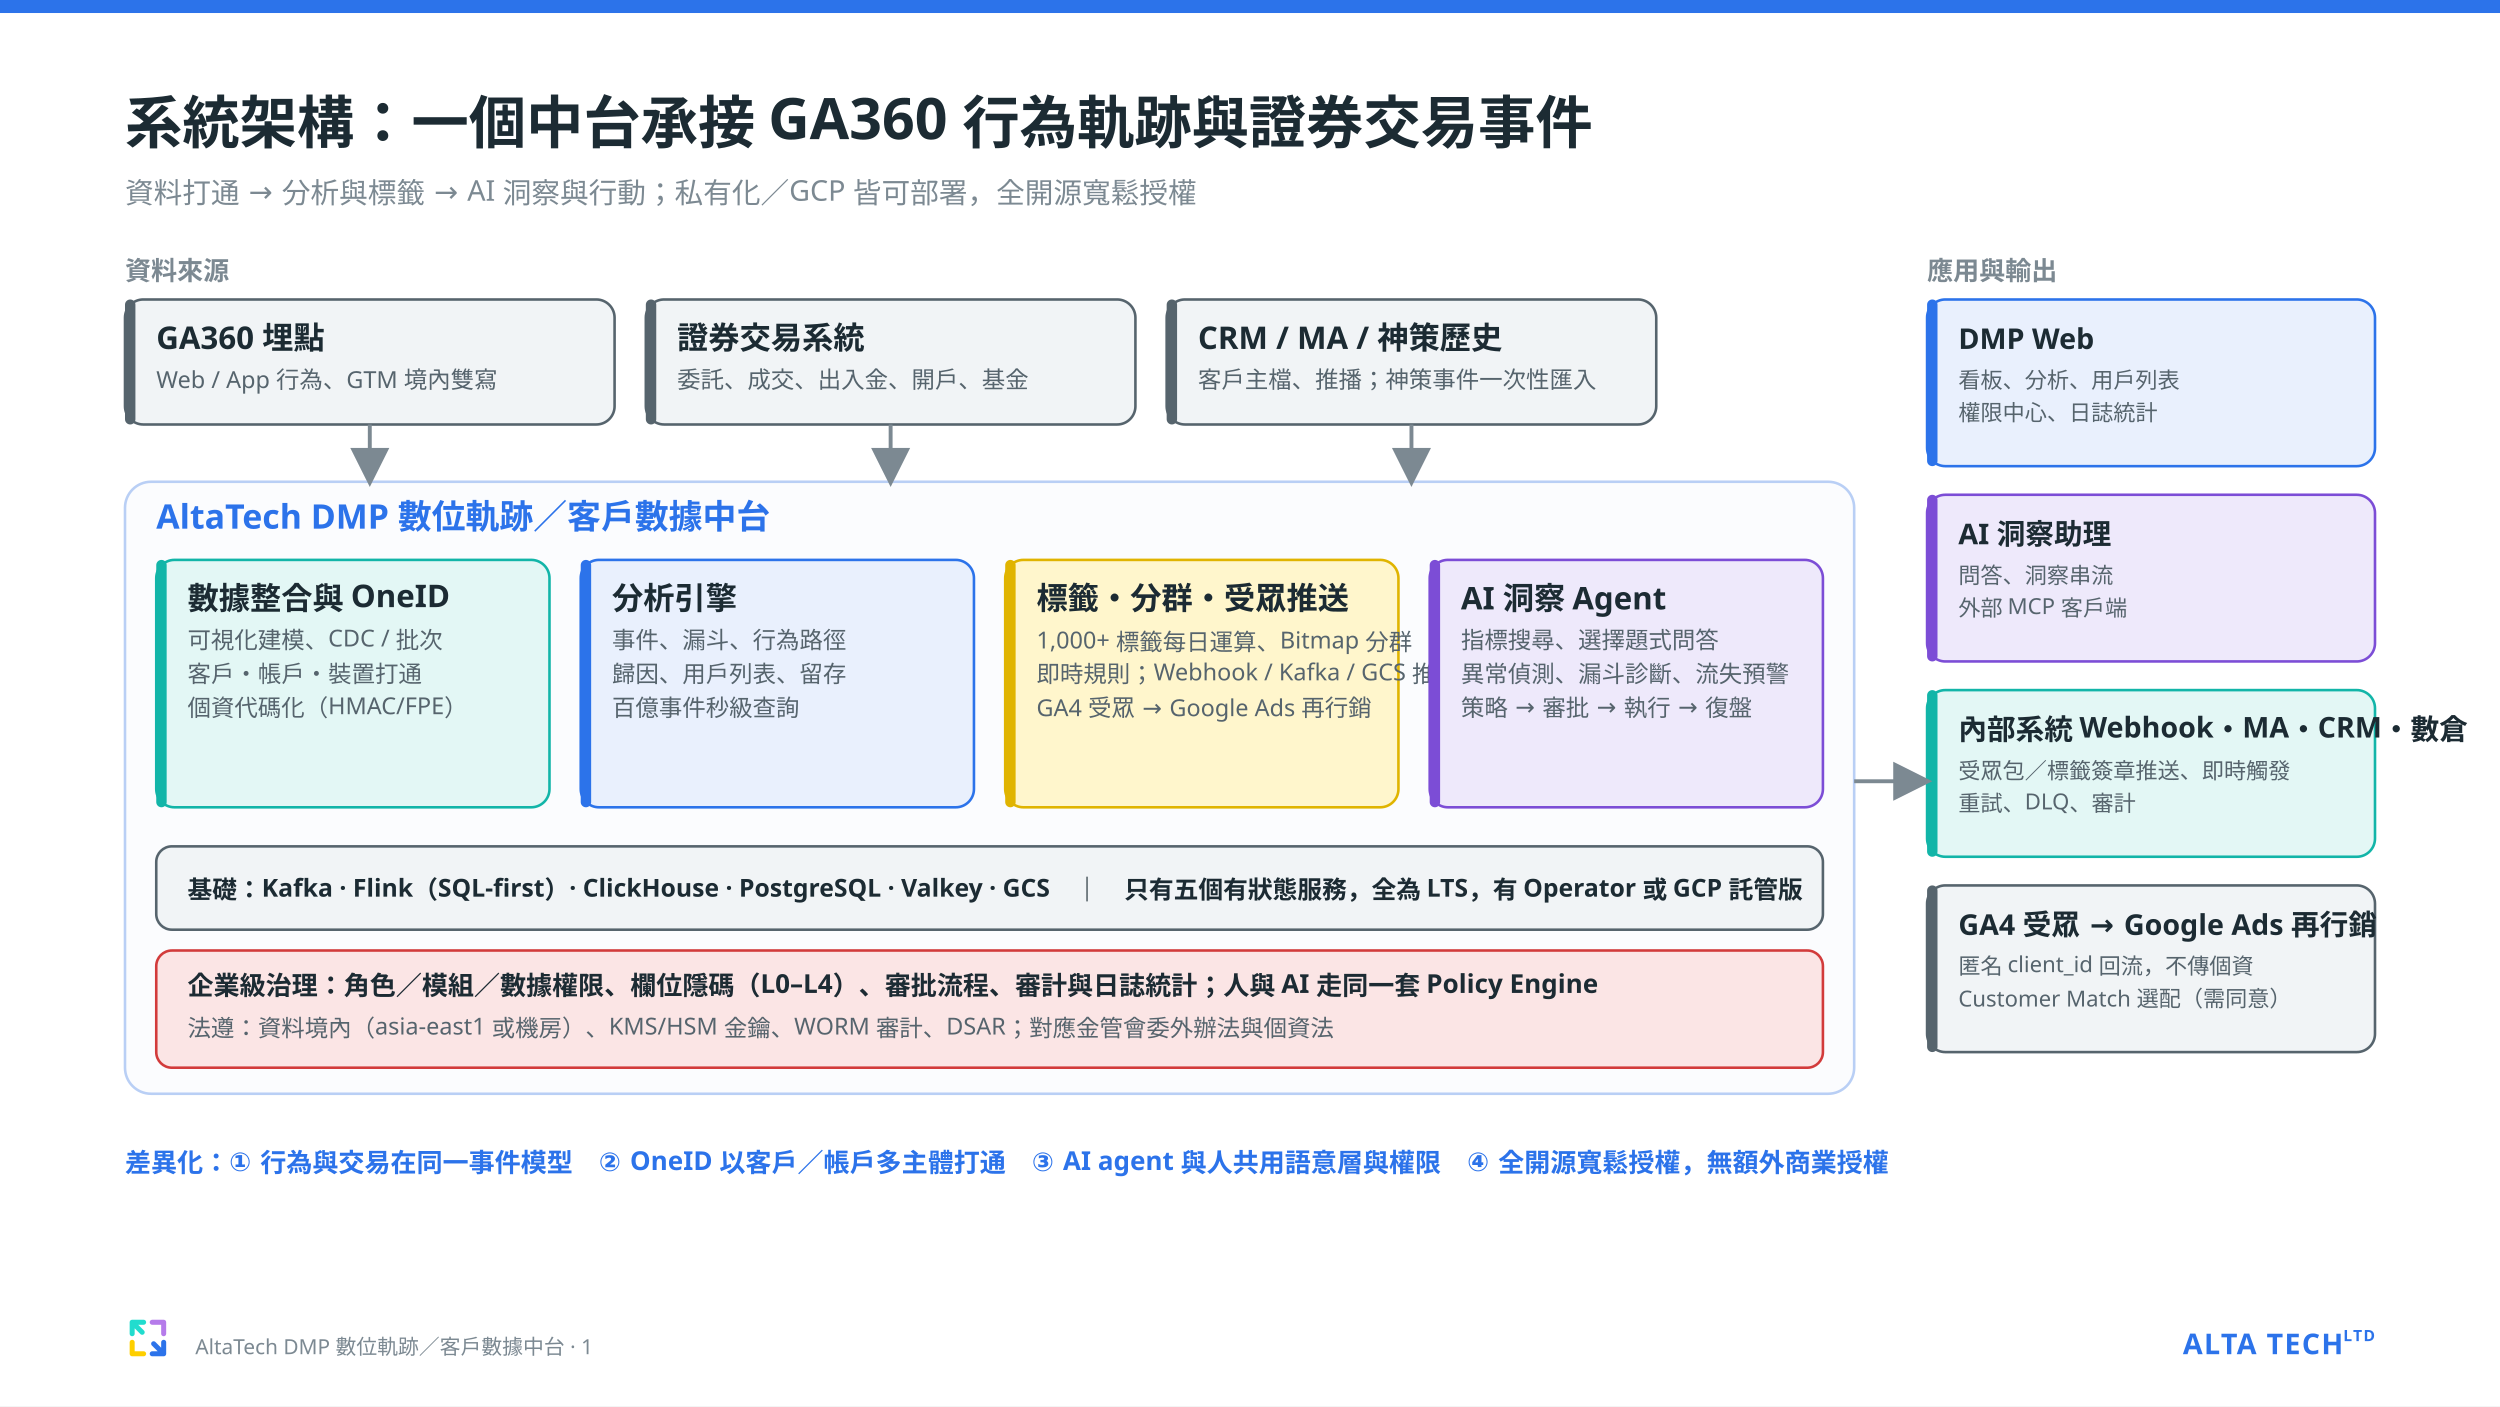
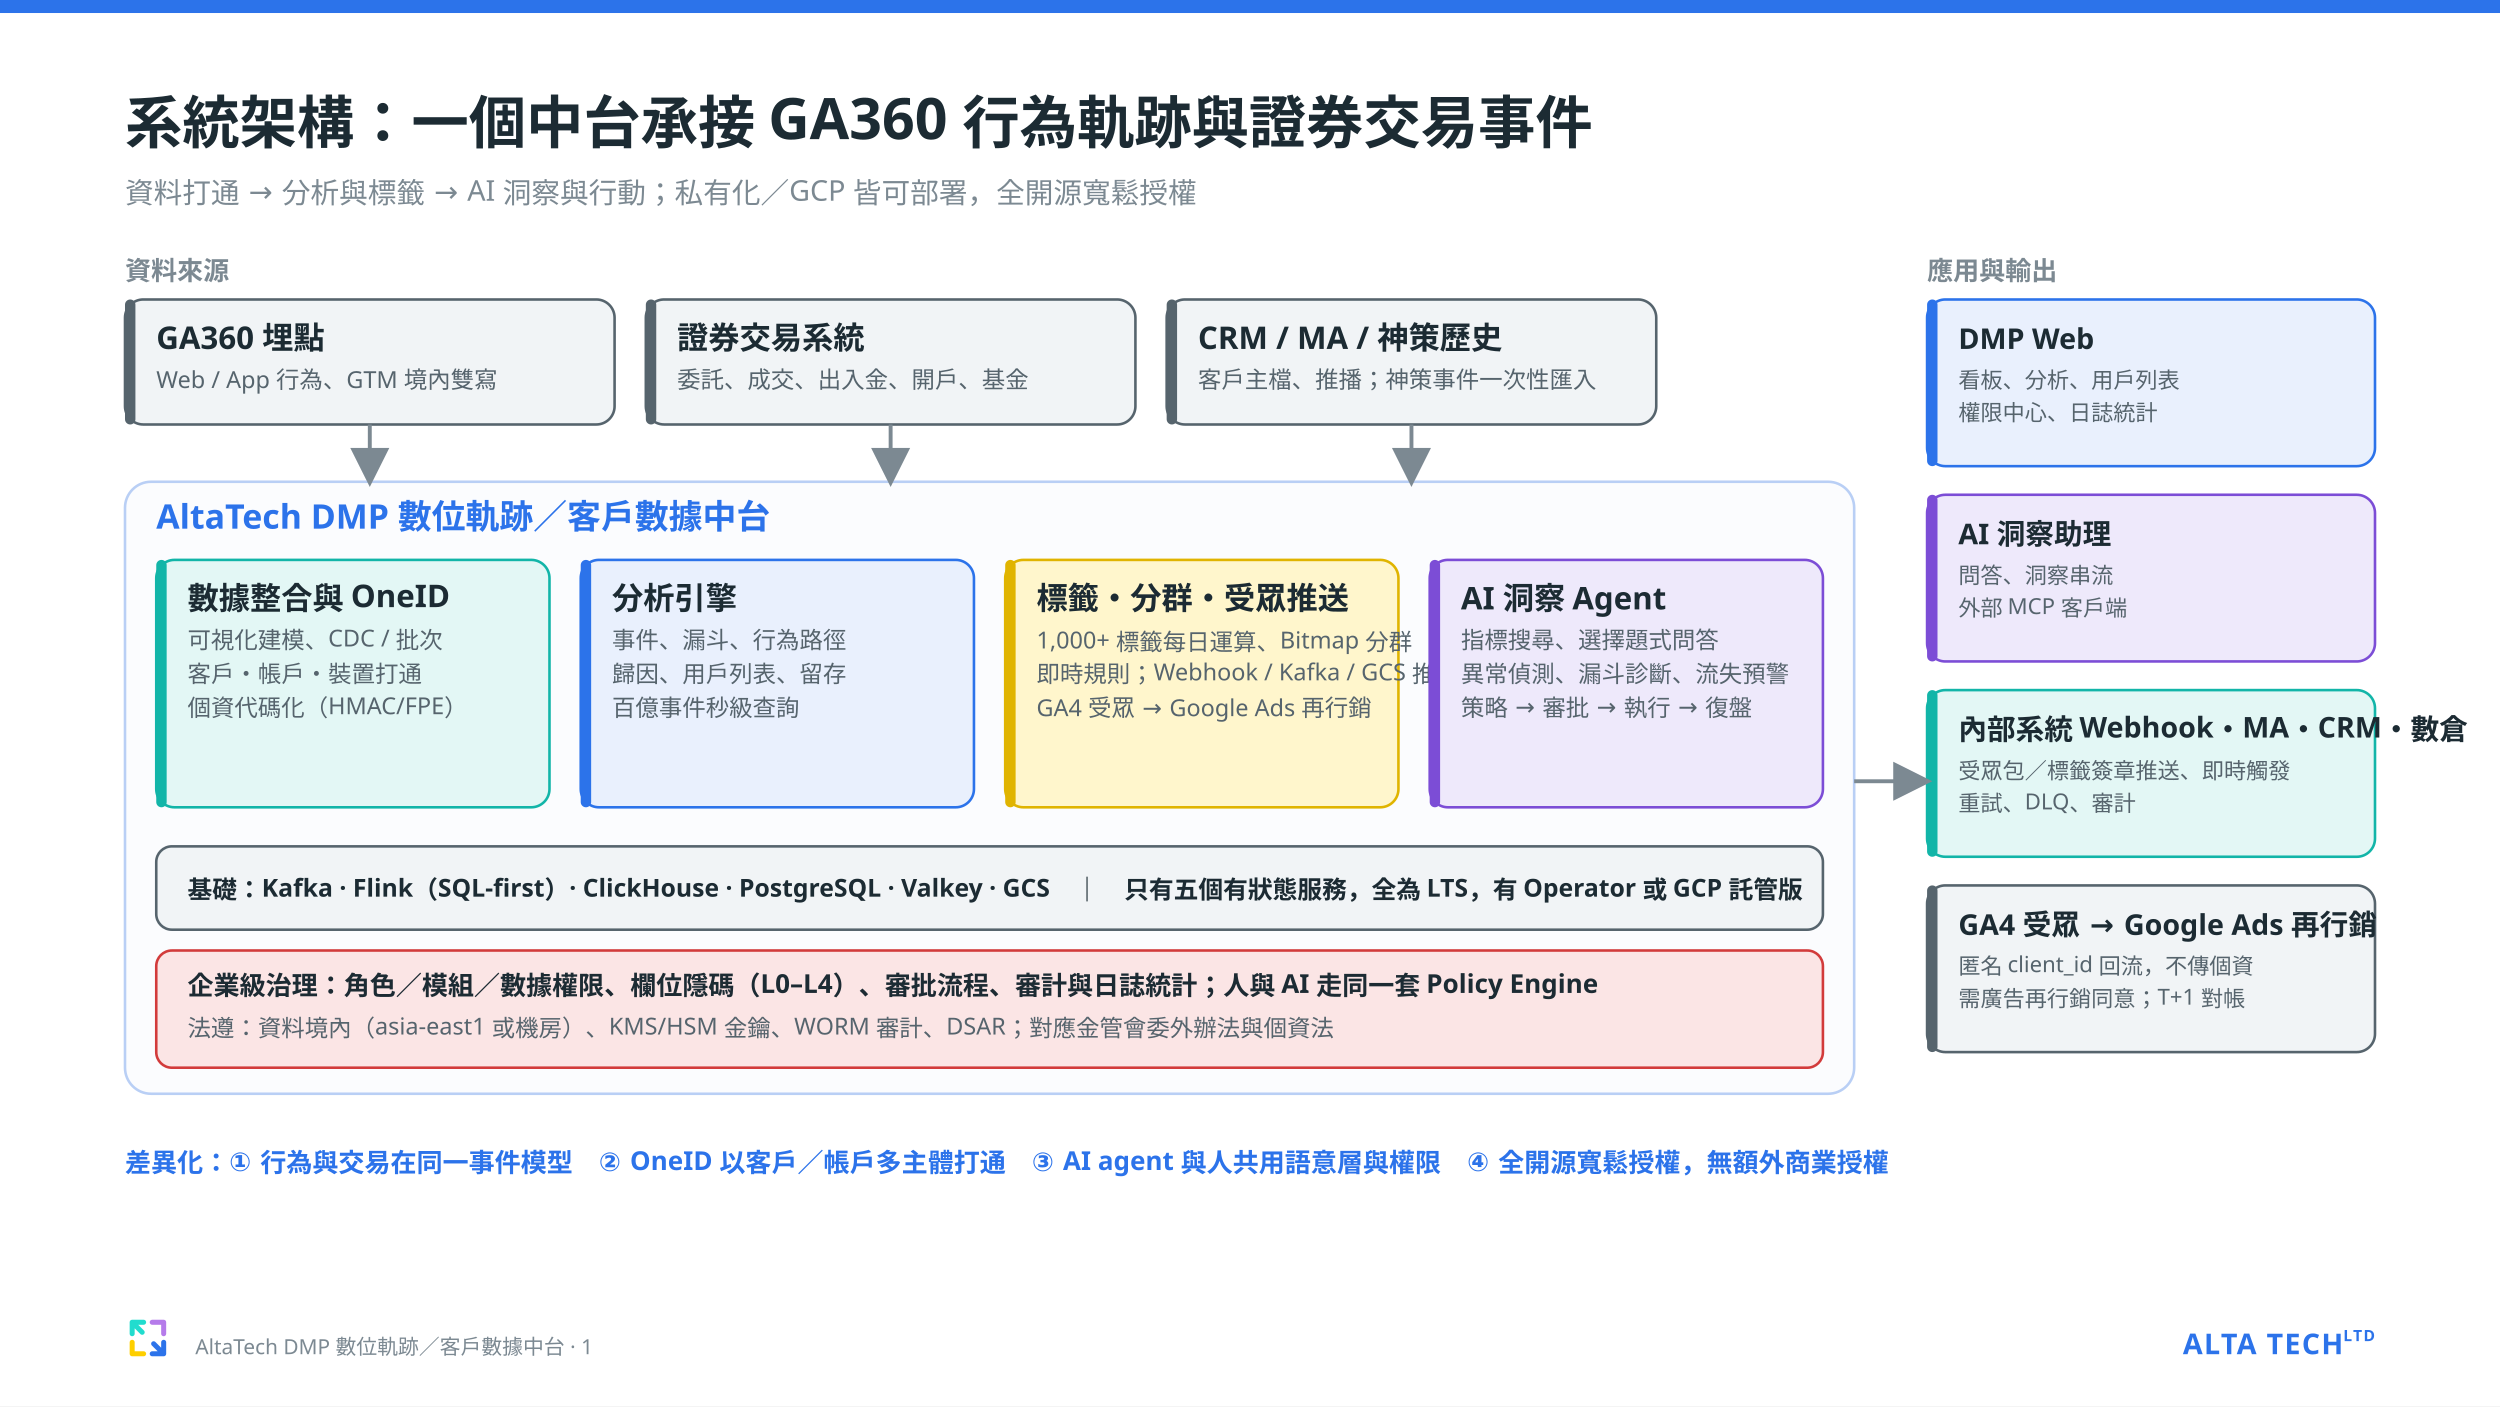
<svg xmlns="http://www.w3.org/2000/svg" viewBox="0 0 1920 1080" width="1920" height="1080">
  <defs>
    <marker id="ah" markerWidth="10" markerHeight="10" refX="8" refY="5" orient="auto">
      <path d="M0,0 L10,5 L0,10 z" fill="#7C8992" />
    </marker>
  </defs>
  <rect width="1920" height="1080" fill="#FFFFFF" />
  <rect x="0" y="0" width="1920" height="10" fill="#2C73EA" />
  <text x="96" y="110" font-family="'Plus Jakarta Sans','Noto Sans TC','PingFang TC','Microsoft JhengHei',sans-serif" font-size="44" font-weight="800" fill="#1C2B33">系統架構：一個中台承接 GA360 行為軌跡與證券交易事件</text>
  <text x="96" y="156" font-family="'Plus Jakarta Sans','Noto Sans TC','PingFang TC','Microsoft JhengHei',sans-serif" font-size="22" fill="#7C8992">資料打通 → 分析與標籤 → AI 洞察與行動；私有化／GCP 皆可部署，全開源寬鬆授權</text>
  <g transform="translate(96,1010) scale(0.55)">
    <path d="M10 26V10h16M10 10l14 14" stroke="#21DCCE" stroke-width="7" fill="none" stroke-linecap="round" stroke-linejoin="round" />
    <path d="M38 10h16v16" stroke="#B57BEA" stroke-width="7" fill="none" stroke-linecap="round" stroke-linejoin="round" />
    <path d="M10 38v16h16" stroke="#FECF00" stroke-width="7" fill="none" stroke-linecap="round" stroke-linejoin="round" />
    <path d="M54 38v16H38M54 54L40 40" stroke="#2C73EA" stroke-width="7" fill="none" stroke-linecap="round" stroke-linejoin="round" />
  </g>
  <text x="1824" y="1040" font-family="'Plus Jakarta Sans','Noto Sans TC','PingFang TC','Microsoft JhengHei',sans-serif" font-size="22" font-weight="800" fill="#2C73EA" text-anchor="end" letter-spacing="1">ALTA TECH<tspan font-size="12" dy="-10">LTD</tspan>
  </text>
  <text x="150" y="1040" font-family="'Plus Jakarta Sans','Noto Sans TC','PingFang TC','Microsoft JhengHei',sans-serif" font-size="16" fill="#7C8992">AltaTech DMP 數位軌跡／客戶數據中台 · 1</text>
  <text x="96" y="215" font-family="'Plus Jakarta Sans','Noto Sans TC','PingFang TC','Microsoft JhengHei',sans-serif" font-size="20" font-weight="800" fill="#7C8992" text-anchor="start">資料來源</text>
  <rect x="96" y="230" width="376" height="96" rx="14" fill="#F1F4F6" stroke="#56646D" stroke-width="2" />
  <rect x="96" y="230" width="8" height="96" rx="4" fill="#56646D" />
  <text x="120" y="268" font-family="'Plus Jakarta Sans','Noto Sans TC','PingFang TC','Microsoft JhengHei',sans-serif" font-size="24" font-weight="800" fill="#1C2B33" text-anchor="start">GA360 埋點</text>
  <text x="120" y="298" font-family="'Plus Jakarta Sans','Noto Sans TC','PingFang TC','Microsoft JhengHei',sans-serif" font-size="18" font-weight="400" fill="#56646D" text-anchor="start">Web / App 行為、GTM 境內雙寫</text>
  <rect x="496" y="230" width="376" height="96" rx="14" fill="#F1F4F6" stroke="#56646D" stroke-width="2" />
  <rect x="496" y="230" width="8" height="96" rx="4" fill="#56646D" />
  <text x="520" y="268" font-family="'Plus Jakarta Sans','Noto Sans TC','PingFang TC','Microsoft JhengHei',sans-serif" font-size="24" font-weight="800" fill="#1C2B33" text-anchor="start">證券交易系統</text>
  <text x="520" y="298" font-family="'Plus Jakarta Sans','Noto Sans TC','PingFang TC','Microsoft JhengHei',sans-serif" font-size="18" font-weight="400" fill="#56646D" text-anchor="start">委託、成交、出入金、開戶、基金</text>
  <rect x="896" y="230" width="376" height="96" rx="14" fill="#F1F4F6" stroke="#56646D" stroke-width="2" />
  <rect x="896" y="230" width="8" height="96" rx="4" fill="#56646D" />
  <text x="920" y="268" font-family="'Plus Jakarta Sans','Noto Sans TC','PingFang TC','Microsoft JhengHei',sans-serif" font-size="24" font-weight="800" fill="#1C2B33" text-anchor="start">CRM / MA / 神策歷史</text>
  <text x="920" y="298" font-family="'Plus Jakarta Sans','Noto Sans TC','PingFang TC','Microsoft JhengHei',sans-serif" font-size="18" font-weight="400" fill="#56646D" text-anchor="start">客戶主檔、推播；神策事件一次性匯入</text>
  <rect x="96" y="370" width="1328" height="470" rx="20" fill="#FBFCFE" stroke="#B9CFF5" stroke-width="2" />
  <text x="120" y="406" font-family="'Plus Jakarta Sans','Noto Sans TC','PingFang TC','Microsoft JhengHei',sans-serif" font-size="26" font-weight="800" fill="#2C73EA" text-anchor="start">AltaTech DMP 數位軌跡／客戶數據中台</text>
  <rect x="120" y="430" width="302" height="190" rx="14" fill="#E3F7F5" stroke="#12B5A8" stroke-width="2" />
  <rect x="120" y="430" width="8" height="190" rx="4" fill="#12B5A8" />
  <text x="144" y="468" font-family="'Plus Jakarta Sans','Noto Sans TC','PingFang TC','Microsoft JhengHei',sans-serif" font-size="24" font-weight="800" fill="#1C2B33" text-anchor="start">數據整合與 OneID</text>
  <text x="144" y="498" font-family="'Plus Jakarta Sans','Noto Sans TC','PingFang TC','Microsoft JhengHei',sans-serif" font-size="18" font-weight="400" fill="#56646D" text-anchor="start">可視化建模、CDC / 批次</text>
  <text x="144" y="524" font-family="'Plus Jakarta Sans','Noto Sans TC','PingFang TC','Microsoft JhengHei',sans-serif" font-size="18" font-weight="400" fill="#56646D" text-anchor="start">客戶・帳戶・裝置打通</text>
  <text x="144" y="550" font-family="'Plus Jakarta Sans','Noto Sans TC','PingFang TC','Microsoft JhengHei',sans-serif" font-size="18" font-weight="400" fill="#56646D" text-anchor="start">個資代碼化（HMAC/FPE）</text>
  <rect x="446" y="430" width="302" height="190" rx="14" fill="#E9F0FD" stroke="#2C73EA" stroke-width="2" />
  <rect x="446" y="430" width="8" height="190" rx="4" fill="#2C73EA" />
  <text x="470" y="468" font-family="'Plus Jakarta Sans','Noto Sans TC','PingFang TC','Microsoft JhengHei',sans-serif" font-size="24" font-weight="800" fill="#1C2B33" text-anchor="start">分析引擎</text>
  <text x="470" y="498" font-family="'Plus Jakarta Sans','Noto Sans TC','PingFang TC','Microsoft JhengHei',sans-serif" font-size="18" font-weight="400" fill="#56646D" text-anchor="start">事件、漏斗、行為路徑</text>
  <text x="470" y="524" font-family="'Plus Jakarta Sans','Noto Sans TC','PingFang TC','Microsoft JhengHei',sans-serif" font-size="18" font-weight="400" fill="#56646D" text-anchor="start">歸因、用戶列表、留存</text>
  <text x="470" y="550" font-family="'Plus Jakarta Sans','Noto Sans TC','PingFang TC','Microsoft JhengHei',sans-serif" font-size="18" font-weight="400" fill="#56646D" text-anchor="start">百億事件秒級查詢</text>
  <rect x="772" y="430" width="302" height="190" rx="14" fill="#FFF6CC" stroke="#E0B400" stroke-width="2" />
  <rect x="772" y="430" width="8" height="190" rx="4" fill="#E0B400" />
  <text x="796" y="468" font-family="'Plus Jakarta Sans','Noto Sans TC','PingFang TC','Microsoft JhengHei',sans-serif" font-size="24" font-weight="800" fill="#1C2B33" text-anchor="start">標籤・分群・受眾推送</text>
  <text x="796" y="498" font-family="'Plus Jakarta Sans','Noto Sans TC','PingFang TC','Microsoft JhengHei',sans-serif" font-size="18" font-weight="400" fill="#56646D" text-anchor="start">1,000+ 標籤每日運算、Bitmap 分群</text>
  <text x="796" y="524" font-family="'Plus Jakarta Sans','Noto Sans TC','PingFang TC','Microsoft JhengHei',sans-serif" font-size="18" font-weight="400" fill="#56646D" text-anchor="start">即時規則；Webhook / Kafka / GCS 推送</text>
  <text x="796" y="550" font-family="'Plus Jakarta Sans','Noto Sans TC','PingFang TC','Microsoft JhengHei',sans-serif" font-size="18" font-weight="400" fill="#56646D" text-anchor="start">GA4 受眾 → Google Ads 再行銷</text>
  <rect x="1098" y="430" width="302" height="190" rx="14" fill="#EEE9FB" stroke="#7C4DD6" stroke-width="2" />
  <rect x="1098" y="430" width="8" height="190" rx="4" fill="#7C4DD6" />
  <text x="1122" y="468" font-family="'Plus Jakarta Sans','Noto Sans TC','PingFang TC','Microsoft JhengHei',sans-serif" font-size="24" font-weight="800" fill="#1C2B33" text-anchor="start">AI 洞察 Agent</text>
  <text x="1122" y="498" font-family="'Plus Jakarta Sans','Noto Sans TC','PingFang TC','Microsoft JhengHei',sans-serif" font-size="18" font-weight="400" fill="#56646D" text-anchor="start">指標搜尋、選擇題式問答</text>
  <text x="1122" y="524" font-family="'Plus Jakarta Sans','Noto Sans TC','PingFang TC','Microsoft JhengHei',sans-serif" font-size="18" font-weight="400" fill="#56646D" text-anchor="start">異常偵測、漏斗診斷、流失預警</text>
  <text x="1122" y="550" font-family="'Plus Jakarta Sans','Noto Sans TC','PingFang TC','Microsoft JhengHei',sans-serif" font-size="18" font-weight="400" fill="#56646D" text-anchor="start">策略 → 審批 → 執行 → 復盤</text>
  <rect x="120" y="650" width="1280" height="64" rx="12" fill="#F1F4F6" stroke="#56646D" stroke-width="2" />
  <text x="144" y="690" font-family="'Plus Jakarta Sans','Noto Sans TC','PingFang TC','Microsoft JhengHei',sans-serif" font-size="19" font-weight="600" fill="#1C2B33" text-anchor="start">基礎：Kafka · Flink（SQL-first）· ClickHouse · PostgreSQL · Valkey · GCS　｜　只有五個有狀態服務，全為 LTS，有 Operator 或 GCP 託管版</text>
  <rect x="120" y="730" width="1280" height="90" rx="12" fill="#FBE5E5" stroke="#D23B3B" stroke-width="2" />
  <text x="144" y="764" font-family="'Plus Jakarta Sans','Noto Sans TC','PingFang TC','Microsoft JhengHei',sans-serif" font-size="20" font-weight="700" fill="#1C2B33" text-anchor="start">企業級治理：角色／模組／數據權限、欄位隱碼（L0–L4）、審批流程、審計與日誌統計；人與 AI 走同一套 Policy Engine</text>
  <text x="144" y="796" font-family="'Plus Jakarta Sans','Noto Sans TC','PingFang TC','Microsoft JhengHei',sans-serif" font-size="18" font-weight="400" fill="#56646D" text-anchor="start">法遵：資料境內（asia-east1 或機房）、KMS/HSM 金鑰、WORM 審計、DSAR；對應金管會委外辦法與個資法</text>
  <text x="1480" y="215" font-family="'Plus Jakarta Sans','Noto Sans TC','PingFang TC','Microsoft JhengHei',sans-serif" font-size="20" font-weight="800" fill="#7C8992" text-anchor="start">應用與輸出</text>
  <rect x="1480" y="230" width="344" height="128" rx="14" fill="#E9F0FD" stroke="#2C73EA" stroke-width="2" />
  <rect x="1480" y="230" width="8" height="128" rx="4" fill="#2C73EA" />
  <text x="1504" y="268" font-family="'Plus Jakarta Sans','Noto Sans TC','PingFang TC','Microsoft JhengHei',sans-serif" font-size="22" font-weight="800" fill="#1C2B33" text-anchor="start">DMP Web</text>
  <text x="1504" y="298" font-family="'Plus Jakarta Sans','Noto Sans TC','PingFang TC','Microsoft JhengHei',sans-serif" font-size="17" font-weight="400" fill="#56646D" text-anchor="start">看板、分析、用戶列表</text>
  <text x="1504" y="323" font-family="'Plus Jakarta Sans','Noto Sans TC','PingFang TC','Microsoft JhengHei',sans-serif" font-size="17" font-weight="400" fill="#56646D" text-anchor="start">權限中心、日誌統計</text>
  <rect x="1480" y="380" width="344" height="128" rx="14" fill="#EEE9FB" stroke="#7C4DD6" stroke-width="2" />
  <rect x="1480" y="380" width="8" height="128" rx="4" fill="#7C4DD6" />
  <text x="1504" y="418" font-family="'Plus Jakarta Sans','Noto Sans TC','PingFang TC','Microsoft JhengHei',sans-serif" font-size="22" font-weight="800" fill="#1C2B33" text-anchor="start">AI 洞察助理</text>
  <text x="1504" y="448" font-family="'Plus Jakarta Sans','Noto Sans TC','PingFang TC','Microsoft JhengHei',sans-serif" font-size="17" font-weight="400" fill="#56646D" text-anchor="start">問答、洞察串流</text>
  <text x="1504" y="473" font-family="'Plus Jakarta Sans','Noto Sans TC','PingFang TC','Microsoft JhengHei',sans-serif" font-size="17" font-weight="400" fill="#56646D" text-anchor="start">外部 MCP 客戶端</text>
  <rect x="1480" y="530" width="344" height="128" rx="14" fill="#E3F7F5" stroke="#12B5A8" stroke-width="2" />
  <rect x="1480" y="530" width="8" height="128" rx="4" fill="#12B5A8" />
  <text x="1504" y="568" font-family="'Plus Jakarta Sans','Noto Sans TC','PingFang TC','Microsoft JhengHei',sans-serif" font-size="22" font-weight="800" fill="#1C2B33" text-anchor="start">內部系統 Webhook・MA・CRM・數倉</text>
  <text x="1504" y="598" font-family="'Plus Jakarta Sans','Noto Sans TC','PingFang TC','Microsoft JhengHei',sans-serif" font-size="17" font-weight="400" fill="#56646D" text-anchor="start">受眾包／標籤簽章推送、即時觸發</text>
  <text x="1504" y="623" font-family="'Plus Jakarta Sans','Noto Sans TC','PingFang TC','Microsoft JhengHei',sans-serif" font-size="17" font-weight="400" fill="#56646D" text-anchor="start">重試、DLQ、審計</text>
  <rect x="1480" y="680" width="344" height="128" rx="14" fill="#F1F4F6" stroke="#56646D" stroke-width="2" />
  <rect x="1480" y="680" width="8" height="128" rx="4" fill="#56646D" />
  <text x="1504" y="718" font-family="'Plus Jakarta Sans','Noto Sans TC','PingFang TC','Microsoft JhengHei',sans-serif" font-size="22" font-weight="800" fill="#1C2B33" text-anchor="start">GA4 受眾 → Google Ads 再行銷</text>
  <text x="1504" y="748" font-family="'Plus Jakarta Sans','Noto Sans TC','PingFang TC','Microsoft JhengHei',sans-serif" font-size="17" font-weight="400" fill="#56646D" text-anchor="start">匿名 client_id 回流，不傳個資</text>
-   <text x="1504" y="773" font-family="'Plus Jakarta Sans','Noto Sans TC','PingFang TC','Microsoft JhengHei',sans-serif" font-size="17" font-weight="400" fill="#56646D" text-anchor="start">Customer Match 選配（需同意）</text>
+   <text x="1504" y="773" font-family="'Plus Jakarta Sans','Noto Sans TC','PingFang TC','Microsoft JhengHei',sans-serif" font-size="17" font-weight="400" fill="#56646D" text-anchor="start">需廣告再行銷同意；T+1 對帳</text>
  <path d="M284,326 L284,368" stroke="#7C8992" stroke-width="3" fill="none" marker-end="url(#ah)" />
  <path d="M684,326 L684,368" stroke="#7C8992" stroke-width="3" fill="none" marker-end="url(#ah)" />
  <path d="M1084,326 L1084,368" stroke="#7C8992" stroke-width="3" fill="none" marker-end="url(#ah)" />
  <path d="M1424,600 L1478,600" stroke="#7C8992" stroke-width="3" fill="none" marker-end="url(#ah)" />
  <text x="96" y="900" font-family="'Plus Jakarta Sans','Noto Sans TC','PingFang TC','Microsoft JhengHei',sans-serif" font-size="20" font-weight="600" fill="#2C73EA" text-anchor="start">差異化：① 行為與交易在同一事件模型　② OneID 以客戶／帳戶多主體打通　③ AI agent 與人共用語意層與權限　④ 全開源寬鬆授權，無額外商業授權</text>
</svg>
